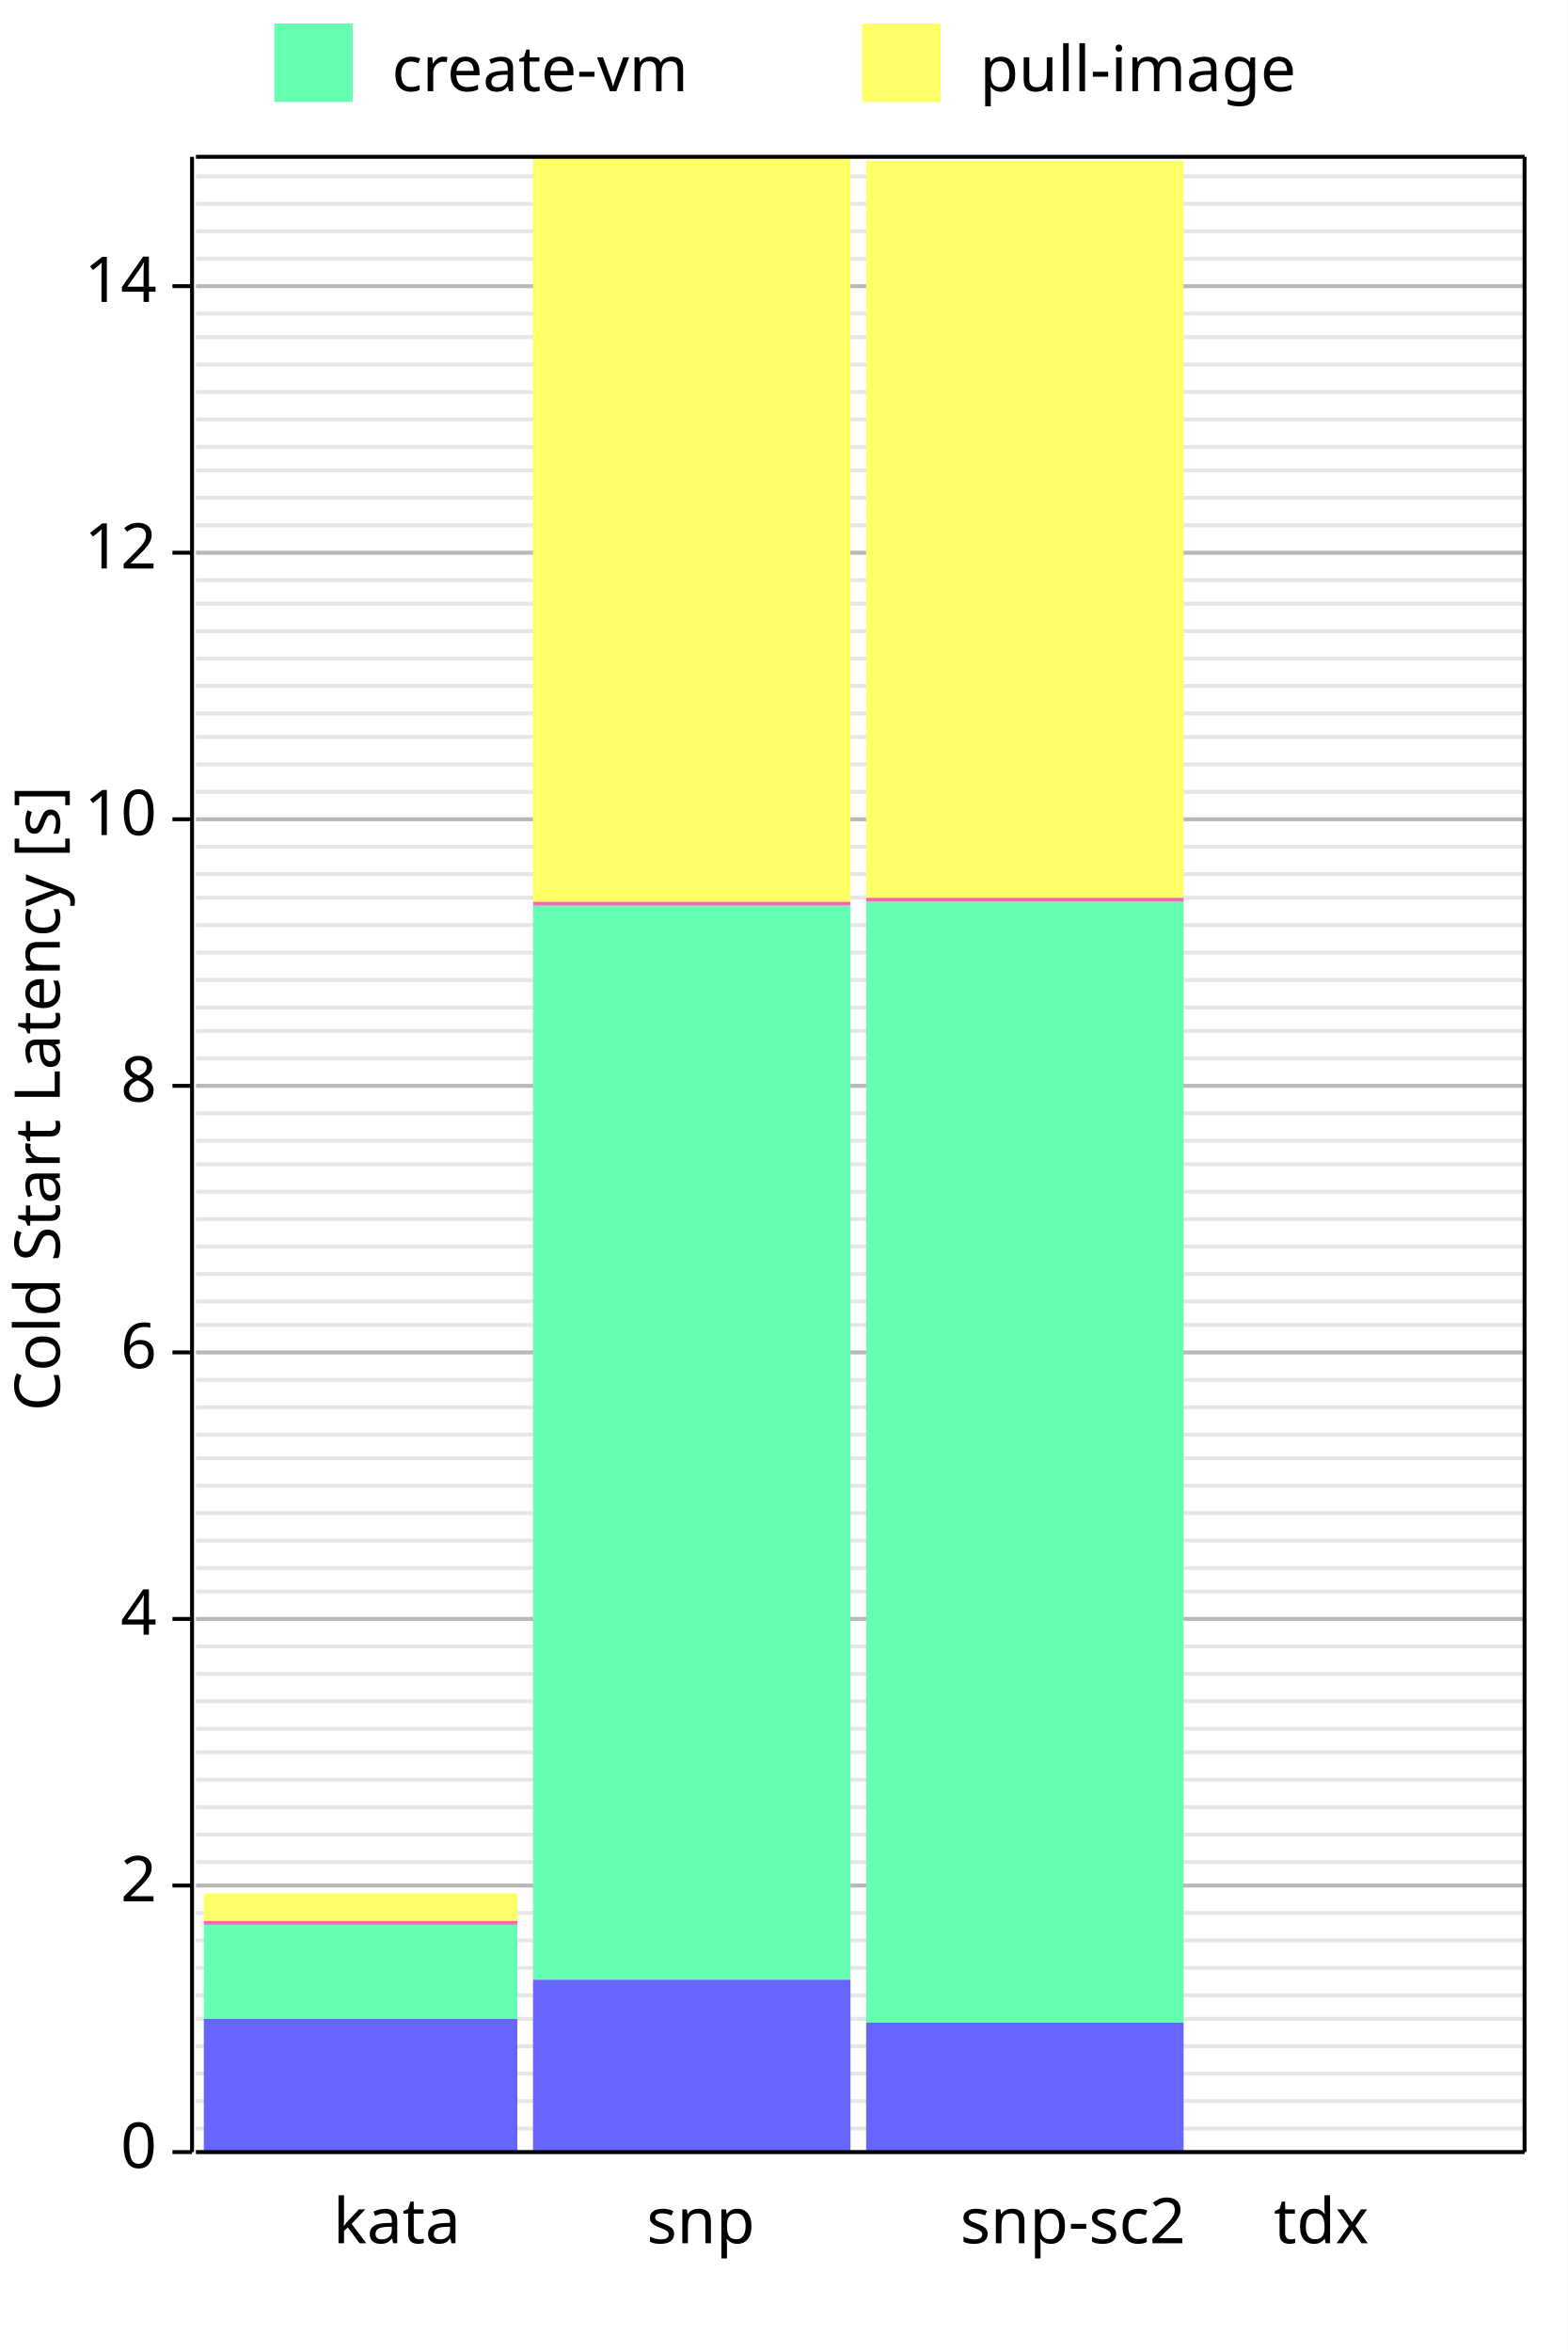
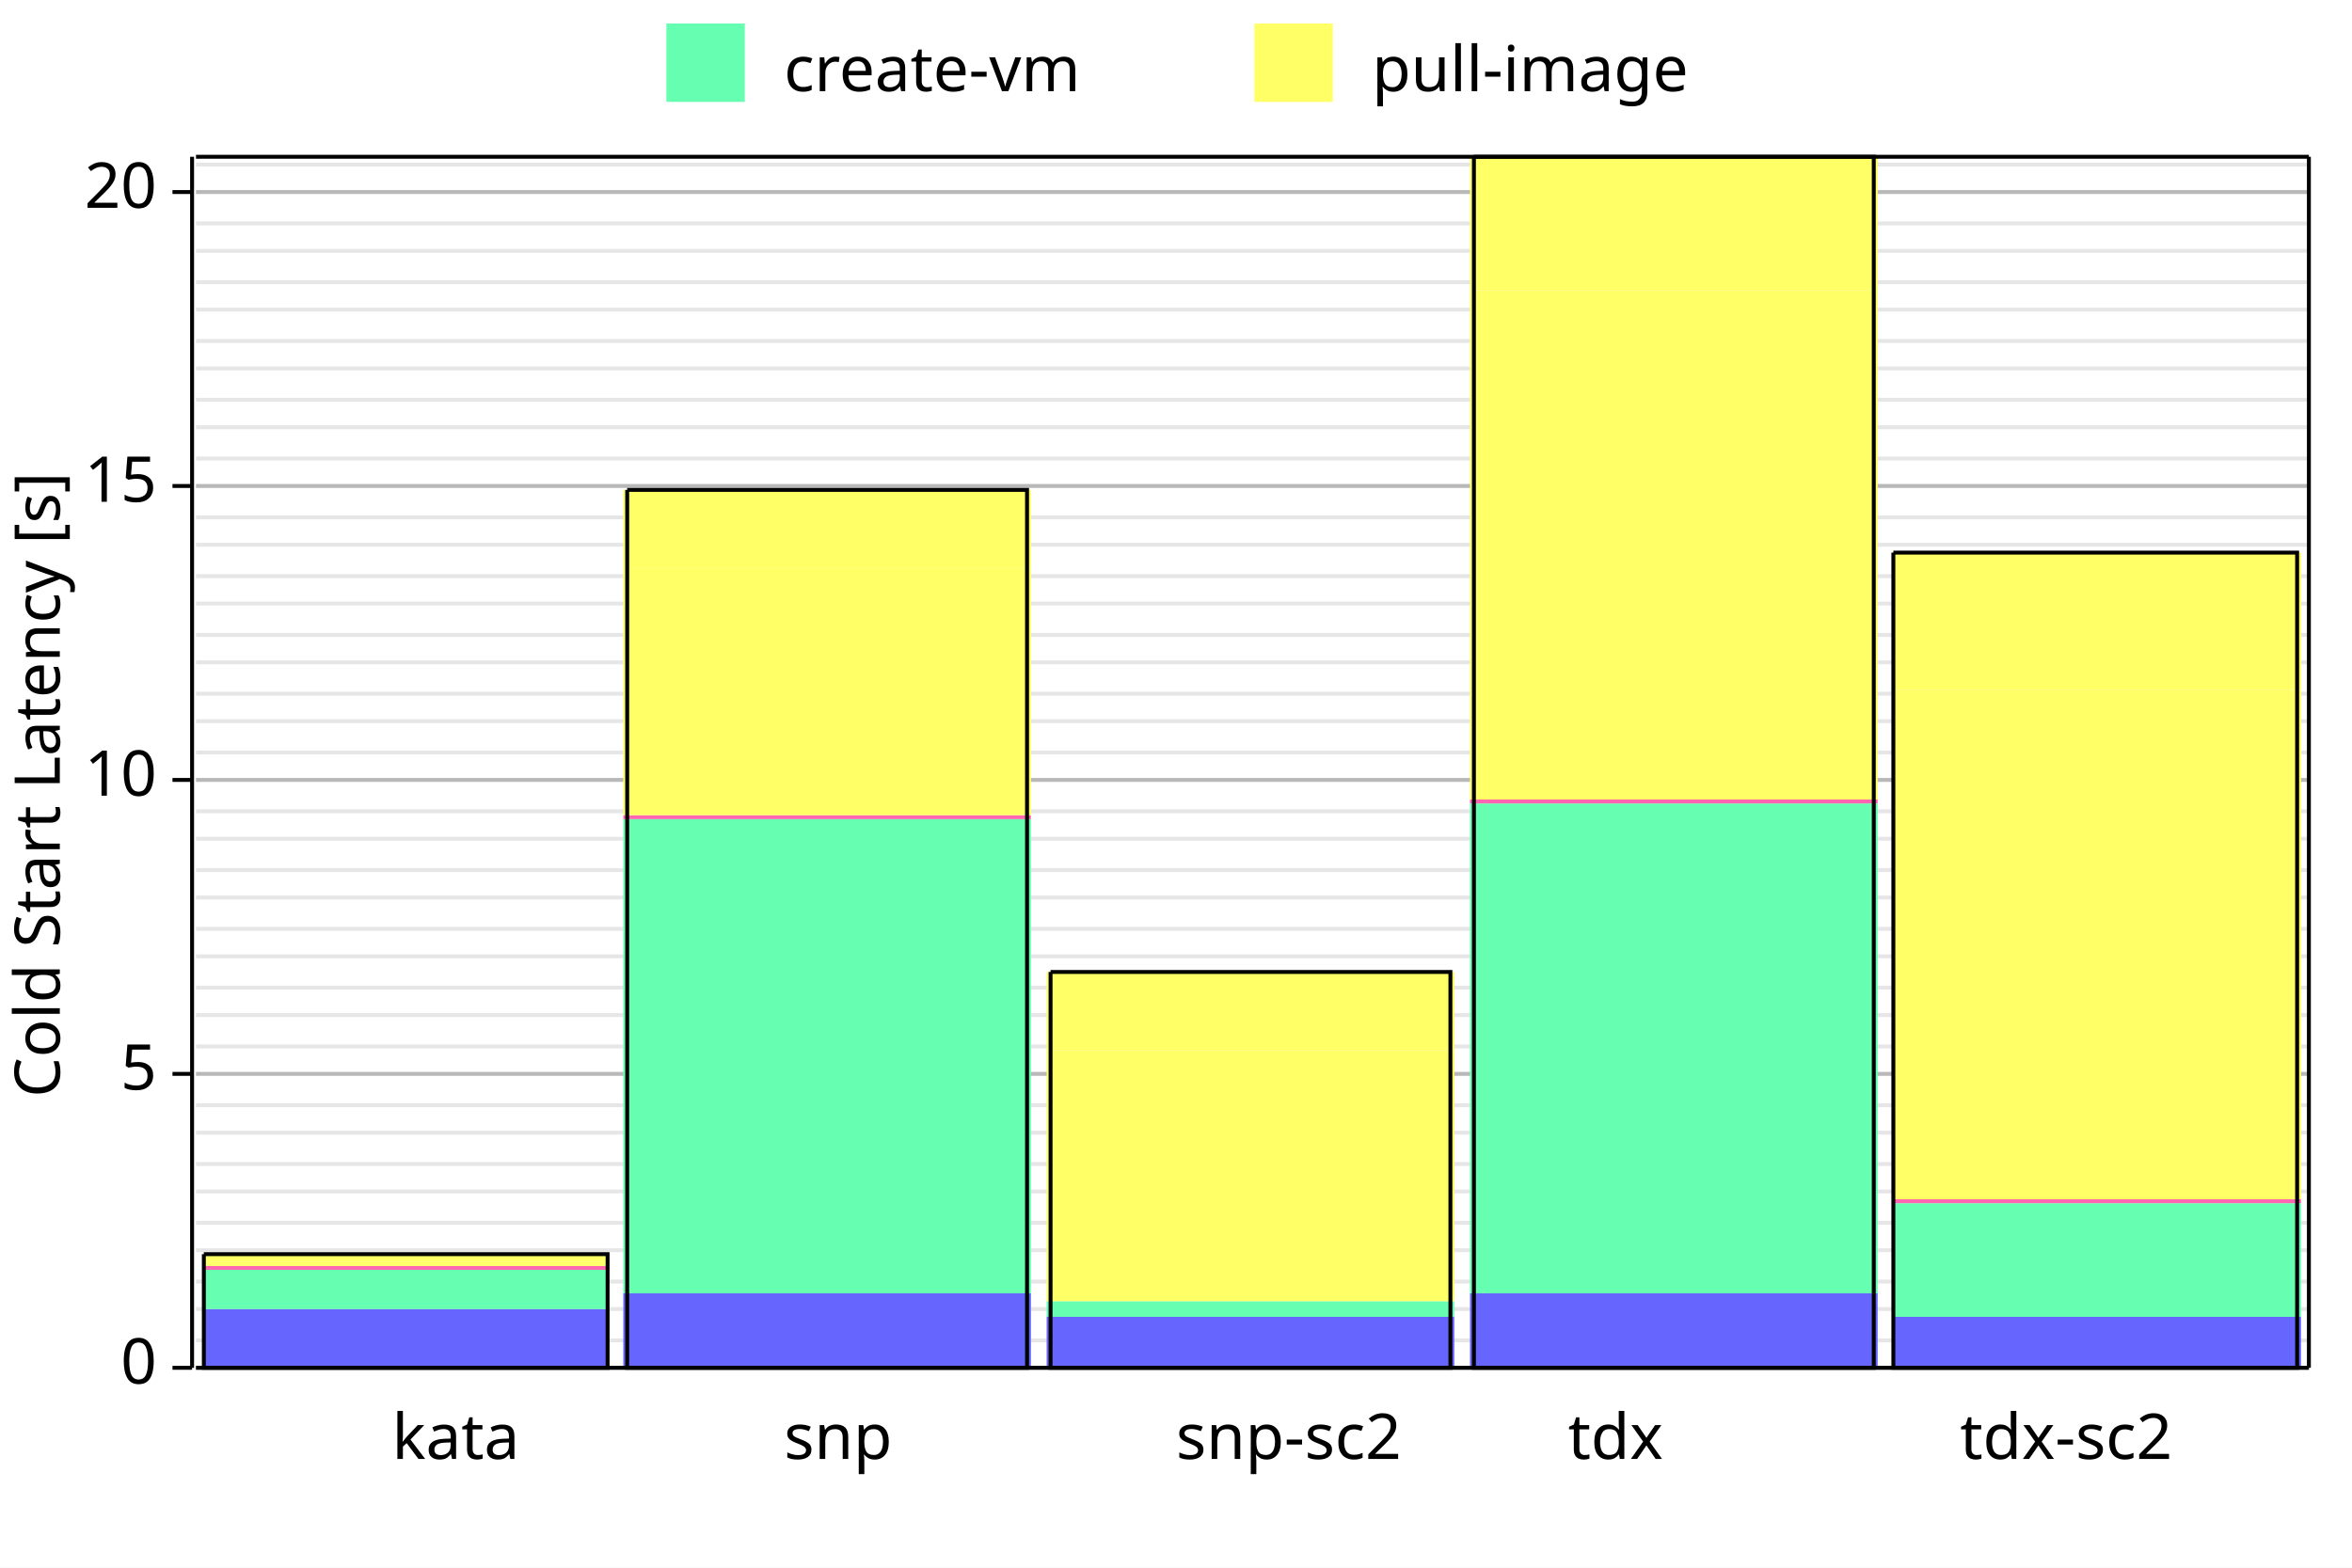
- <svg xmlns="http://www.w3.org/2000/svg" width="400" height="600" viewBox="0 0 400 600">
-   <rect x="0" y="0" width="400" height="600" opacity="1" fill="#FFFFFF" stroke="none" />
-   <line opacity="0.1" stroke="#000000" stroke-width="1" x1="50" y1="549" x2="389" y2="549" />
-   <line opacity="0.1" stroke="#000000" stroke-width="1" x1="50" y1="543" x2="389" y2="543" />
-   <line opacity="0.1" stroke="#000000" stroke-width="1" x1="50" y1="536" x2="389" y2="536" />
-   <line opacity="0.1" stroke="#000000" stroke-width="1" x1="50" y1="529" x2="389" y2="529" />
-   <line opacity="0.1" stroke="#000000" stroke-width="1" x1="50" y1="522" x2="389" y2="522" />
-   <line opacity="0.1" stroke="#000000" stroke-width="1" x1="50" y1="515" x2="389" y2="515" />
-   <line opacity="0.1" stroke="#000000" stroke-width="1" x1="50" y1="509" x2="389" y2="509" />
-   <line opacity="0.1" stroke="#000000" stroke-width="1" x1="50" y1="502" x2="389" y2="502" />
-   <line opacity="0.1" stroke="#000000" stroke-width="1" x1="50" y1="495" x2="389" y2="495" />
-   <line opacity="0.1" stroke="#000000" stroke-width="1" x1="50" y1="488" x2="389" y2="488" />
-   <line opacity="0.1" stroke="#000000" stroke-width="1" x1="50" y1="481" x2="389" y2="481" />
-   <line opacity="0.1" stroke="#000000" stroke-width="1" x1="50" y1="475" x2="389" y2="475" />
-   <line opacity="0.1" stroke="#000000" stroke-width="1" x1="50" y1="468" x2="389" y2="468" />
-   <line opacity="0.1" stroke="#000000" stroke-width="1" x1="50" y1="461" x2="389" y2="461" />
-   <line opacity="0.1" stroke="#000000" stroke-width="1" x1="50" y1="454" x2="389" y2="454" />
-   <line opacity="0.1" stroke="#000000" stroke-width="1" x1="50" y1="447" x2="389" y2="447" />
-   <line opacity="0.1" stroke="#000000" stroke-width="1" x1="50" y1="441" x2="389" y2="441" />
-   <line opacity="0.1" stroke="#000000" stroke-width="1" x1="50" y1="434" x2="389" y2="434" />
-   <line opacity="0.1" stroke="#000000" stroke-width="1" x1="50" y1="427" x2="389" y2="427" />
-   <line opacity="0.1" stroke="#000000" stroke-width="1" x1="50" y1="420" x2="389" y2="420" />
-   <line opacity="0.1" stroke="#000000" stroke-width="1" x1="50" y1="413" x2="389" y2="413" />
-   <line opacity="0.1" stroke="#000000" stroke-width="1" x1="50" y1="406" x2="389" y2="406" />
-   <line opacity="0.1" stroke="#000000" stroke-width="1" x1="50" y1="400" x2="389" y2="400" />
-   <line opacity="0.1" stroke="#000000" stroke-width="1" x1="50" y1="393" x2="389" y2="393" />
-   <line opacity="0.1" stroke="#000000" stroke-width="1" x1="50" y1="386" x2="389" y2="386" />
-   <line opacity="0.1" stroke="#000000" stroke-width="1" x1="50" y1="379" x2="389" y2="379" />
-   <line opacity="0.1" stroke="#000000" stroke-width="1" x1="50" y1="372" x2="389" y2="372" />
-   <line opacity="0.1" stroke="#000000" stroke-width="1" x1="50" y1="366" x2="389" y2="366" />
-   <line opacity="0.1" stroke="#000000" stroke-width="1" x1="50" y1="359" x2="389" y2="359" />
-   <line opacity="0.1" stroke="#000000" stroke-width="1" x1="50" y1="352" x2="389" y2="352" />
-   <line opacity="0.1" stroke="#000000" stroke-width="1" x1="50" y1="345" x2="389" y2="345" />
-   <line opacity="0.1" stroke="#000000" stroke-width="1" x1="50" y1="338" x2="389" y2="338" />
-   <line opacity="0.1" stroke="#000000" stroke-width="1" x1="50" y1="332" x2="389" y2="332" />
-   <line opacity="0.1" stroke="#000000" stroke-width="1" x1="50" y1="325" x2="389" y2="325" />
-   <line opacity="0.1" stroke="#000000" stroke-width="1" x1="50" y1="318" x2="389" y2="318" />
-   <line opacity="0.1" stroke="#000000" stroke-width="1" x1="50" y1="311" x2="389" y2="311" />
-   <line opacity="0.1" stroke="#000000" stroke-width="1" x1="50" y1="304" x2="389" y2="304" />
-   <line opacity="0.1" stroke="#000000" stroke-width="1" x1="50" y1="297" x2="389" y2="297" />
-   <line opacity="0.1" stroke="#000000" stroke-width="1" x1="50" y1="291" x2="389" y2="291" />
-   <line opacity="0.1" stroke="#000000" stroke-width="1" x1="50" y1="284" x2="389" y2="284" />
-   <line opacity="0.1" stroke="#000000" stroke-width="1" x1="50" y1="277" x2="389" y2="277" />
-   <line opacity="0.1" stroke="#000000" stroke-width="1" x1="50" y1="270" x2="389" y2="270" />
-   <line opacity="0.1" stroke="#000000" stroke-width="1" x1="50" y1="263" x2="389" y2="263" />
-   <line opacity="0.1" stroke="#000000" stroke-width="1" x1="50" y1="257" x2="389" y2="257" />
-   <line opacity="0.1" stroke="#000000" stroke-width="1" x1="50" y1="250" x2="389" y2="250" />
-   <line opacity="0.1" stroke="#000000" stroke-width="1" x1="50" y1="243" x2="389" y2="243" />
-   <line opacity="0.1" stroke="#000000" stroke-width="1" x1="50" y1="236" x2="389" y2="236" />
-   <line opacity="0.1" stroke="#000000" stroke-width="1" x1="50" y1="229" x2="389" y2="229" />
-   <line opacity="0.1" stroke="#000000" stroke-width="1" x1="50" y1="223" x2="389" y2="223" />
-   <line opacity="0.1" stroke="#000000" stroke-width="1" x1="50" y1="216" x2="389" y2="216" />
-   <line opacity="0.1" stroke="#000000" stroke-width="1" x1="50" y1="209" x2="389" y2="209" />
-   <line opacity="0.1" stroke="#000000" stroke-width="1" x1="50" y1="202" x2="389" y2="202" />
-   <line opacity="0.1" stroke="#000000" stroke-width="1" x1="50" y1="195" x2="389" y2="195" />
-   <line opacity="0.1" stroke="#000000" stroke-width="1" x1="50" y1="188" x2="389" y2="188" />
-   <line opacity="0.1" stroke="#000000" stroke-width="1" x1="50" y1="182" x2="389" y2="182" />
-   <line opacity="0.1" stroke="#000000" stroke-width="1" x1="50" y1="175" x2="389" y2="175" />
-   <line opacity="0.1" stroke="#000000" stroke-width="1" x1="50" y1="168" x2="389" y2="168" />
-   <line opacity="0.1" stroke="#000000" stroke-width="1" x1="50" y1="161" x2="389" y2="161" />
-   <line opacity="0.1" stroke="#000000" stroke-width="1" x1="50" y1="154" x2="389" y2="154" />
-   <line opacity="0.1" stroke="#000000" stroke-width="1" x1="50" y1="148" x2="389" y2="148" />
-   <line opacity="0.1" stroke="#000000" stroke-width="1" x1="50" y1="141" x2="389" y2="141" />
-   <line opacity="0.1" stroke="#000000" stroke-width="1" x1="50" y1="134" x2="389" y2="134" />
-   <line opacity="0.1" stroke="#000000" stroke-width="1" x1="50" y1="127" x2="389" y2="127" />
-   <line opacity="0.1" stroke="#000000" stroke-width="1" x1="50" y1="120" x2="389" y2="120" />
-   <line opacity="0.1" stroke="#000000" stroke-width="1" x1="50" y1="114" x2="389" y2="114" />
-   <line opacity="0.1" stroke="#000000" stroke-width="1" x1="50" y1="107" x2="389" y2="107" />
-   <line opacity="0.1" stroke="#000000" stroke-width="1" x1="50" y1="100" x2="389" y2="100" />
-   <line opacity="0.1" stroke="#000000" stroke-width="1" x1="50" y1="93" x2="389" y2="93" />
-   <line opacity="0.1" stroke="#000000" stroke-width="1" x1="50" y1="86" x2="389" y2="86" />
-   <line opacity="0.1" stroke="#000000" stroke-width="1" x1="50" y1="80" x2="389" y2="80" />
-   <line opacity="0.1" stroke="#000000" stroke-width="1" x1="50" y1="73" x2="389" y2="73" />
-   <line opacity="0.1" stroke="#000000" stroke-width="1" x1="50" y1="66" x2="389" y2="66" />
-   <line opacity="0.1" stroke="#000000" stroke-width="1" x1="50" y1="59" x2="389" y2="59" />
-   <line opacity="0.1" stroke="#000000" stroke-width="1" x1="50" y1="52" x2="389" y2="52" />
-   <line opacity="0.1" stroke="#000000" stroke-width="1" x1="50" y1="45" x2="389" y2="45" />
-   <line opacity="0.2" stroke="#000000" stroke-width="1" x1="50" y1="549" x2="389" y2="549" />
-   <line opacity="0.2" stroke="#000000" stroke-width="1" x1="50" y1="481" x2="389" y2="481" />
-   <line opacity="0.2" stroke="#000000" stroke-width="1" x1="50" y1="413" x2="389" y2="413" />
-   <line opacity="0.2" stroke="#000000" stroke-width="1" x1="50" y1="345" x2="389" y2="345" />
-   <line opacity="0.2" stroke="#000000" stroke-width="1" x1="50" y1="277" x2="389" y2="277" />
-   <line opacity="0.2" stroke="#000000" stroke-width="1" x1="50" y1="209" x2="389" y2="209" />
-   <line opacity="0.2" stroke="#000000" stroke-width="1" x1="50" y1="141" x2="389" y2="141" />
-   <line opacity="0.2" stroke="#000000" stroke-width="1" x1="50" y1="73" x2="389" y2="73" />
-   <polyline fill="none" opacity="1" stroke="#000000" stroke-width="1" points="49,40 49,549 " />
-   <text x="40" y="549" dy="0.5ex" text-anchor="end" font-family="sans-serif" font-size="16.129" opacity="1" fill="#000000">
+ <svg xmlns="http://www.w3.org/2000/svg" width="600" height="400" viewBox="0 0 600 400">
+   <rect x="0" y="0" width="600" height="400" opacity="1" fill="#FFFFFF" stroke="none" />
+   <line opacity="0.1" stroke="#000000" stroke-width="1" x1="50" y1="349" x2="589" y2="349" />
+   <line opacity="0.1" stroke="#000000" stroke-width="1" x1="50" y1="342" x2="589" y2="342" />
+   <line opacity="0.1" stroke="#000000" stroke-width="1" x1="50" y1="334" x2="589" y2="334" />
+   <line opacity="0.1" stroke="#000000" stroke-width="1" x1="50" y1="327" x2="589" y2="327" />
+   <line opacity="0.1" stroke="#000000" stroke-width="1" x1="50" y1="319" x2="589" y2="319" />
+   <line opacity="0.1" stroke="#000000" stroke-width="1" x1="50" y1="312" x2="589" y2="312" />
+   <line opacity="0.1" stroke="#000000" stroke-width="1" x1="50" y1="304" x2="589" y2="304" />
+   <line opacity="0.1" stroke="#000000" stroke-width="1" x1="50" y1="297" x2="589" y2="297" />
+   <line opacity="0.1" stroke="#000000" stroke-width="1" x1="50" y1="289" x2="589" y2="289" />
+   <line opacity="0.1" stroke="#000000" stroke-width="1" x1="50" y1="282" x2="589" y2="282" />
+   <line opacity="0.1" stroke="#000000" stroke-width="1" x1="50" y1="274" x2="589" y2="274" />
+   <line opacity="0.1" stroke="#000000" stroke-width="1" x1="50" y1="267" x2="589" y2="267" />
+   <line opacity="0.1" stroke="#000000" stroke-width="1" x1="50" y1="259" x2="589" y2="259" />
+   <line opacity="0.1" stroke="#000000" stroke-width="1" x1="50" y1="252" x2="589" y2="252" />
+   <line opacity="0.1" stroke="#000000" stroke-width="1" x1="50" y1="244" x2="589" y2="244" />
+   <line opacity="0.1" stroke="#000000" stroke-width="1" x1="50" y1="237" x2="589" y2="237" />
+   <line opacity="0.1" stroke="#000000" stroke-width="1" x1="50" y1="229" x2="589" y2="229" />
+   <line opacity="0.1" stroke="#000000" stroke-width="1" x1="50" y1="222" x2="589" y2="222" />
+   <line opacity="0.1" stroke="#000000" stroke-width="1" x1="50" y1="214" x2="589" y2="214" />
+   <line opacity="0.1" stroke="#000000" stroke-width="1" x1="50" y1="207" x2="589" y2="207" />
+   <line opacity="0.1" stroke="#000000" stroke-width="1" x1="50" y1="199" x2="589" y2="199" />
+   <line opacity="0.1" stroke="#000000" stroke-width="1" x1="50" y1="192" x2="589" y2="192" />
+   <line opacity="0.1" stroke="#000000" stroke-width="1" x1="50" y1="184" x2="589" y2="184" />
+   <line opacity="0.1" stroke="#000000" stroke-width="1" x1="50" y1="177" x2="589" y2="177" />
+   <line opacity="0.1" stroke="#000000" stroke-width="1" x1="50" y1="169" x2="589" y2="169" />
+   <line opacity="0.1" stroke="#000000" stroke-width="1" x1="50" y1="162" x2="589" y2="162" />
+   <line opacity="0.1" stroke="#000000" stroke-width="1" x1="50" y1="154" x2="589" y2="154" />
+   <line opacity="0.1" stroke="#000000" stroke-width="1" x1="50" y1="147" x2="589" y2="147" />
+   <line opacity="0.1" stroke="#000000" stroke-width="1" x1="50" y1="139" x2="589" y2="139" />
+   <line opacity="0.1" stroke="#000000" stroke-width="1" x1="50" y1="132" x2="589" y2="132" />
+   <line opacity="0.1" stroke="#000000" stroke-width="1" x1="50" y1="124" x2="589" y2="124" />
+   <line opacity="0.1" stroke="#000000" stroke-width="1" x1="50" y1="117" x2="589" y2="117" />
+   <line opacity="0.1" stroke="#000000" stroke-width="1" x1="50" y1="109" x2="589" y2="109" />
+   <line opacity="0.1" stroke="#000000" stroke-width="1" x1="50" y1="102" x2="589" y2="102" />
+   <line opacity="0.1" stroke="#000000" stroke-width="1" x1="50" y1="94" x2="589" y2="94" />
+   <line opacity="0.1" stroke="#000000" stroke-width="1" x1="50" y1="87" x2="589" y2="87" />
+   <line opacity="0.1" stroke="#000000" stroke-width="1" x1="50" y1="79" x2="589" y2="79" />
+   <line opacity="0.1" stroke="#000000" stroke-width="1" x1="50" y1="72" x2="589" y2="72" />
+   <line opacity="0.1" stroke="#000000" stroke-width="1" x1="50" y1="64" x2="589" y2="64" />
+   <line opacity="0.1" stroke="#000000" stroke-width="1" x1="50" y1="57" x2="589" y2="57" />
+   <line opacity="0.1" stroke="#000000" stroke-width="1" x1="50" y1="49" x2="589" y2="49" />
+   <line opacity="0.1" stroke="#000000" stroke-width="1" x1="50" y1="42" x2="589" y2="42" />
+   <line opacity="0.2" stroke="#000000" stroke-width="1" x1="50" y1="349" x2="589" y2="349" />
+   <line opacity="0.2" stroke="#000000" stroke-width="1" x1="50" y1="274" x2="589" y2="274" />
+   <line opacity="0.2" stroke="#000000" stroke-width="1" x1="50" y1="199" x2="589" y2="199" />
+   <line opacity="0.2" stroke="#000000" stroke-width="1" x1="50" y1="124" x2="589" y2="124" />
+   <line opacity="0.2" stroke="#000000" stroke-width="1" x1="50" y1="49" x2="589" y2="49" />
+   <polyline fill="none" opacity="1" stroke="#000000" stroke-width="1" points="49,40 49,349 " />
+   <text x="40" y="349" dy="0.5ex" text-anchor="end" font-family="sans-serif" font-size="16.129" opacity="1" fill="#000000">
0
</text>
-   <polyline fill="none" opacity="1" stroke="#000000" stroke-width="1" points="44,549 49,549 " />
-   <text x="40" y="481" dy="0.5ex" text-anchor="end" font-family="sans-serif" font-size="16.129" opacity="1" fill="#000000">
- 2
+   <polyline fill="none" opacity="1" stroke="#000000" stroke-width="1" points="44,349 49,349 " />
+   <text x="40" y="274" dy="0.5ex" text-anchor="end" font-family="sans-serif" font-size="16.129" opacity="1" fill="#000000">
+ 5
</text>
-   <polyline fill="none" opacity="1" stroke="#000000" stroke-width="1" points="44,481 49,481 " />
-   <text x="40" y="413" dy="0.5ex" text-anchor="end" font-family="sans-serif" font-size="16.129" opacity="1" fill="#000000">
- 4
- </text>
-   <polyline fill="none" opacity="1" stroke="#000000" stroke-width="1" points="44,413 49,413 " />
-   <text x="40" y="345" dy="0.5ex" text-anchor="end" font-family="sans-serif" font-size="16.129" opacity="1" fill="#000000">
- 6
- </text>
-   <polyline fill="none" opacity="1" stroke="#000000" stroke-width="1" points="44,345 49,345 " />
-   <text x="40" y="277" dy="0.5ex" text-anchor="end" font-family="sans-serif" font-size="16.129" opacity="1" fill="#000000">
- 8
- </text>
-   <polyline fill="none" opacity="1" stroke="#000000" stroke-width="1" points="44,277 49,277 " />
-   <text x="40" y="209" dy="0.5ex" text-anchor="end" font-family="sans-serif" font-size="16.129" opacity="1" fill="#000000">
+   <polyline fill="none" opacity="1" stroke="#000000" stroke-width="1" points="44,274 49,274 " />
+   <text x="40" y="199" dy="0.5ex" text-anchor="end" font-family="sans-serif" font-size="16.129" opacity="1" fill="#000000">
10
</text>
-   <polyline fill="none" opacity="1" stroke="#000000" stroke-width="1" points="44,209 49,209 " />
-   <text x="40" y="141" dy="0.5ex" text-anchor="end" font-family="sans-serif" font-size="16.129" opacity="1" fill="#000000">
- 12
+   <polyline fill="none" opacity="1" stroke="#000000" stroke-width="1" points="44,199 49,199 " />
+   <text x="40" y="124" dy="0.5ex" text-anchor="end" font-family="sans-serif" font-size="16.129" opacity="1" fill="#000000">
+ 15
</text>
-   <polyline fill="none" opacity="1" stroke="#000000" stroke-width="1" points="44,141 49,141 " />
-   <text x="40" y="73" dy="0.5ex" text-anchor="end" font-family="sans-serif" font-size="16.129" opacity="1" fill="#000000">
- 14
+   <polyline fill="none" opacity="1" stroke="#000000" stroke-width="1" points="44,124 49,124 " />
+   <text x="40" y="49" dy="0.5ex" text-anchor="end" font-family="sans-serif" font-size="16.129" opacity="1" fill="#000000">
+ 20
</text>
-   <polyline fill="none" opacity="1" stroke="#000000" stroke-width="1" points="44,73 49,73 " />
-   <text x="3" y="360" dy="0.76em" text-anchor="start" font-family="sans-serif" font-size="16.129" opacity="1" fill="#000000" transform="rotate(270, 3, 360)">
+   <polyline fill="none" opacity="1" stroke="#000000" stroke-width="1" points="44,49 49,49 " />
+   <text x="3" y="280" dy="0.76em" text-anchor="start" font-family="sans-serif" font-size="16.129" opacity="1" fill="#000000" transform="rotate(270, 3, 280)">
Cold Start Latency [s]
</text>
-   <rect x="52" y="515" width="80" height="34" opacity="1" fill="#6666FF" stroke="none" />
-   <rect x="136" y="505" width="81" height="44" opacity="1" fill="#6666FF" stroke="none" />
-   <rect x="221" y="516" width="81" height="33" opacity="1" fill="#6666FF" stroke="none" />
-   <rect x="306" y="549" width="81" height="0" opacity="1" fill="#6666FF" stroke="none" />
-   <rect x="52" y="491" width="80" height="24" opacity="1" fill="#66FFB2" stroke="none" />
-   <rect x="136" y="231" width="81" height="274" opacity="1" fill="#66FFB2" stroke="none" />
-   <rect x="221" y="230" width="81" height="286" opacity="1" fill="#66FFB2" stroke="none" />
-   <rect x="306" y="549" width="81" height="0" opacity="1" fill="#66FFB2" stroke="none" />
-   <rect x="52" y="491" width="80" height="0" opacity="1" fill="#FF66B2" stroke="none" />
-   <rect x="136" y="230" width="81" height="1" opacity="1" fill="#FF66B2" stroke="none" />
-   <rect x="221" y="229" width="81" height="1" opacity="1" fill="#FF66B2" stroke="none" />
-   <rect x="306" y="549" width="81" height="0" opacity="1" fill="#FF66B2" stroke="none" />
-   <rect x="52" y="490" width="80" height="1" opacity="1" fill="#FF66B2" stroke="none" />
-   <rect x="136" y="230" width="81" height="0" opacity="1" fill="#FF66B2" stroke="none" />
-   <rect x="221" y="229" width="81" height="0" opacity="1" fill="#FF66B2" stroke="none" />
-   <rect x="306" y="549" width="81" height="0" opacity="1" fill="#FF66B2" stroke="none" />
-   <rect x="52" y="488" width="80" height="2" opacity="1" fill="#FFFF66" stroke="none" />
-   <rect x="136" y="85" width="81" height="145" opacity="1" fill="#FFFF66" stroke="none" />
-   <rect x="221" y="85" width="81" height="144" opacity="1" fill="#FFFF66" stroke="none" />
-   <rect x="306" y="549" width="81" height="0" opacity="1" fill="#FFFF66" stroke="none" />
-   <rect x="52" y="483" width="80" height="5" opacity="1" fill="#FFFF66" stroke="none" />
-   <rect x="136" y="40" width="81" height="45" opacity="1" fill="#FFFF66" stroke="none" />
-   <rect x="221" y="41" width="81" height="44" opacity="1" fill="#FFFF66" stroke="none" />
-   <rect x="306" y="549" width="81" height="0" opacity="1" fill="#FFFF66" stroke="none" />
-   <polyline fill="none" opacity="1" stroke="#000000" stroke-width="1" points="50,40 389,40 " />
-   <polyline fill="none" opacity="1" stroke="#000000" stroke-width="1" points="389,549 389,40 " />
-   <polyline fill="none" opacity="1" stroke="#000000" stroke-width="1" points="50,549 389,549 " />
-   <text x="85" y="560" dy="0.76em" text-anchor="start" font-family="sans-serif" font-size="16.129" opacity="1" fill="#000000">
+   <rect x="52" y="334" width="103" height="15" opacity="1" fill="#6666FF" stroke="none" />
+   <rect x="159" y="330" width="104" height="19" opacity="1" fill="#6666FF" stroke="none" />
+   <rect x="267" y="336" width="104" height="13" opacity="1" fill="#6666FF" stroke="none" />
+   <rect x="375" y="330" width="104" height="19" opacity="1" fill="#6666FF" stroke="none" />
+   <rect x="483" y="336" width="104" height="13" opacity="1" fill="#6666FF" stroke="none" />
+   <rect x="52" y="324" width="103" height="10" opacity="1" fill="#66FFB2" stroke="none" />
+   <rect x="159" y="209" width="104" height="121" opacity="1" fill="#66FFB2" stroke="none" />
+   <rect x="267" y="332" width="104" height="4" opacity="1" fill="#66FFB2" stroke="none" />
+   <rect x="375" y="205" width="104" height="125" opacity="1" fill="#66FFB2" stroke="none" />
+   <rect x="483" y="307" width="104" height="29" opacity="1" fill="#66FFB2" stroke="none" />
+   <rect x="52" y="324" width="103" height="0" opacity="1" fill="#FF66B2" stroke="none" />
+   <rect x="159" y="209" width="104" height="0" opacity="1" fill="#FF66B2" stroke="none" />
+   <rect x="267" y="332" width="104" height="0" opacity="1" fill="#FF66B2" stroke="none" />
+   <rect x="375" y="204" width="104" height="1" opacity="1" fill="#FF66B2" stroke="none" />
+   <rect x="483" y="306" width="104" height="1" opacity="1" fill="#FF66B2" stroke="none" />
+   <rect x="52" y="323" width="103" height="1" opacity="1" fill="#FF66B2" stroke="none" />
+   <rect x="159" y="208" width="104" height="1" opacity="1" fill="#FF66B2" stroke="none" />
+   <rect x="267" y="332" width="104" height="0" opacity="1" fill="#FF66B2" stroke="none" />
+   <rect x="375" y="204" width="104" height="0" opacity="1" fill="#FF66B2" stroke="none" />
+   <rect x="483" y="306" width="104" height="0" opacity="1" fill="#FF66B2" stroke="none" />
+   <rect x="52" y="322" width="103" height="1" opacity="1" fill="#FFFF66" stroke="none" />
+   <rect x="159" y="145" width="104" height="63" opacity="1" fill="#FFFF66" stroke="none" />
+   <rect x="267" y="268" width="104" height="64" opacity="1" fill="#FFFF66" stroke="none" />
+   <rect x="375" y="74" width="104" height="130" opacity="1" fill="#FFFF66" stroke="none" />
+   <rect x="483" y="176" width="104" height="130" opacity="1" fill="#FFFF66" stroke="none" />
+   <rect x="52" y="320" width="103" height="2" opacity="1" fill="#FFFF66" stroke="none" />
+   <rect x="159" y="125" width="104" height="20" opacity="1" fill="#FFFF66" stroke="none" />
+   <rect x="267" y="248" width="104" height="20" opacity="1" fill="#FFFF66" stroke="none" />
+   <rect x="375" y="40" width="104" height="34" opacity="1" fill="#FFFF66" stroke="none" />
+   <rect x="483" y="141" width="104" height="35" opacity="1" fill="#FFFF66" stroke="none" />
+   <polyline fill="none" opacity="1" stroke="#000000" stroke-width="1" points="52,320 155,320 155,349 52,349 52,320 " />
+   <polyline fill="none" opacity="1" stroke="#000000" stroke-width="1" points="160,125 262,125 262,349 160,349 160,125 " />
+   <polyline fill="none" opacity="1" stroke="#000000" stroke-width="1" points="268,248 370,248 370,349 268,349 268,248 " />
+   <polyline fill="none" opacity="1" stroke="#000000" stroke-width="1" points="376,40 478,40 478,349 376,349 376,40 " />
+   <polyline fill="none" opacity="1" stroke="#000000" stroke-width="1" points="483,141 586,141 586,349 483,349 483,141 " />
+   <polyline fill="none" opacity="1" stroke="#000000" stroke-width="1" points="50,40 589,40 " />
+   <polyline fill="none" opacity="1" stroke="#000000" stroke-width="1" points="589,349 589,40 " />
+   <polyline fill="none" opacity="1" stroke="#000000" stroke-width="1" points="50,349 589,349 " />
+   <text x="100" y="360" dy="0.76em" text-anchor="start" font-family="sans-serif" font-size="16.129" opacity="1" fill="#000000">
kata
</text>
-   <text x="165" y="560" dy="0.76em" text-anchor="start" font-family="sans-serif" font-size="16.129" opacity="1" fill="#000000">
+   <text x="200" y="360" dy="0.76em" text-anchor="start" font-family="sans-serif" font-size="16.129" opacity="1" fill="#000000">
snp
</text>
-   <text x="245" y="560" dy="0.76em" text-anchor="start" font-family="sans-serif" font-size="16.129" opacity="1" fill="#000000">
+   <text x="300" y="360" dy="0.76em" text-anchor="start" font-family="sans-serif" font-size="16.129" opacity="1" fill="#000000">
snp-sc2
</text>
-   <text x="325" y="560" dy="0.76em" text-anchor="start" font-family="sans-serif" font-size="16.129" opacity="1" fill="#000000">
+   <text x="400" y="360" dy="0.76em" text-anchor="start" font-family="sans-serif" font-size="16.129" opacity="1" fill="#000000">
tdx
</text>
-   <rect x="70" y="6" width="20" height="20" opacity="1" fill="#66FFB2" stroke="none" />
-   <text x="100" y="11" dy="0.76em" text-anchor="start" font-family="sans-serif" font-size="16.129" opacity="1" fill="#000000">
+   <text x="500" y="360" dy="0.76em" text-anchor="start" font-family="sans-serif" font-size="16.129" opacity="1" fill="#000000">
+ tdx-sc2
+ </text>
+   <rect x="170" y="6" width="20" height="20" opacity="1" fill="#66FFB2" stroke="none" />
+   <text x="200" y="11" dy="0.76em" text-anchor="start" font-family="sans-serif" font-size="16.129" opacity="1" fill="#000000">
create-vm
</text>
-   <rect x="220" y="6" width="20" height="20" opacity="1" fill="#FFFF66" stroke="none" />
-   <text x="250" y="11" dy="0.76em" text-anchor="start" font-family="sans-serif" font-size="16.129" opacity="1" fill="#000000">
+   <rect x="320" y="6" width="20" height="20" opacity="1" fill="#FFFF66" stroke="none" />
+   <text x="350" y="11" dy="0.76em" text-anchor="start" font-family="sans-serif" font-size="16.129" opacity="1" fill="#000000">
pull-image
</text>
</svg>
